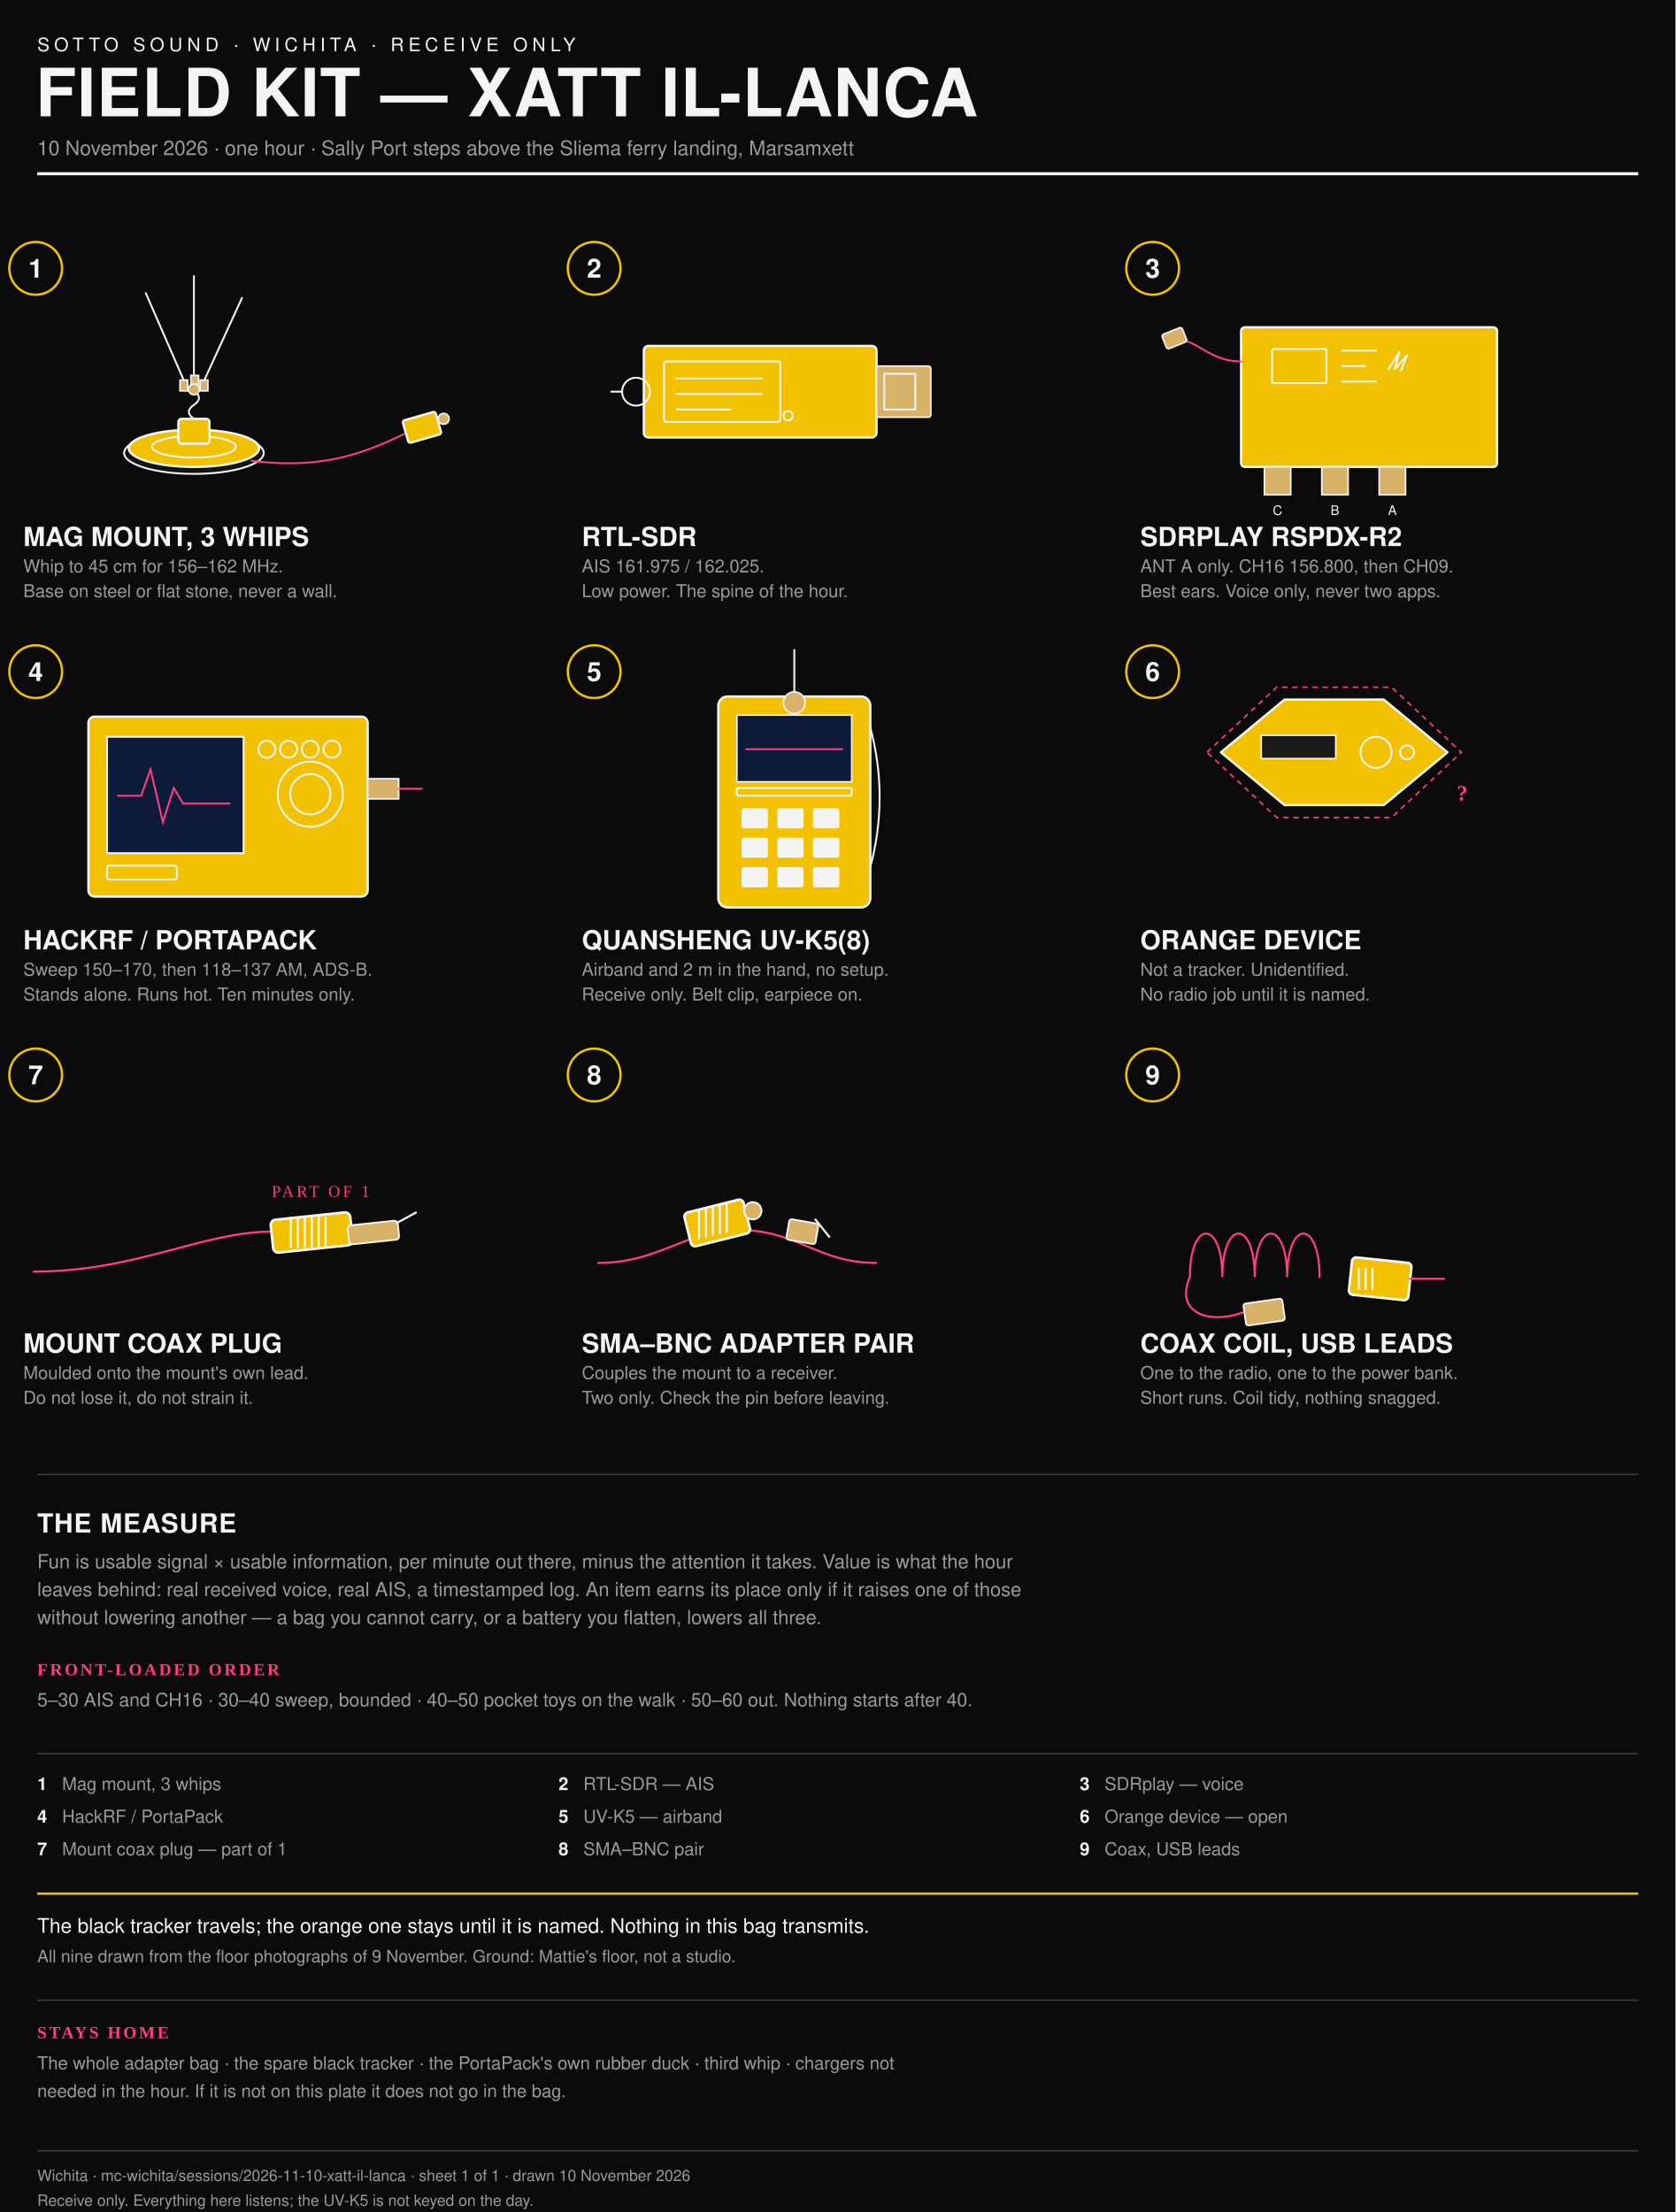
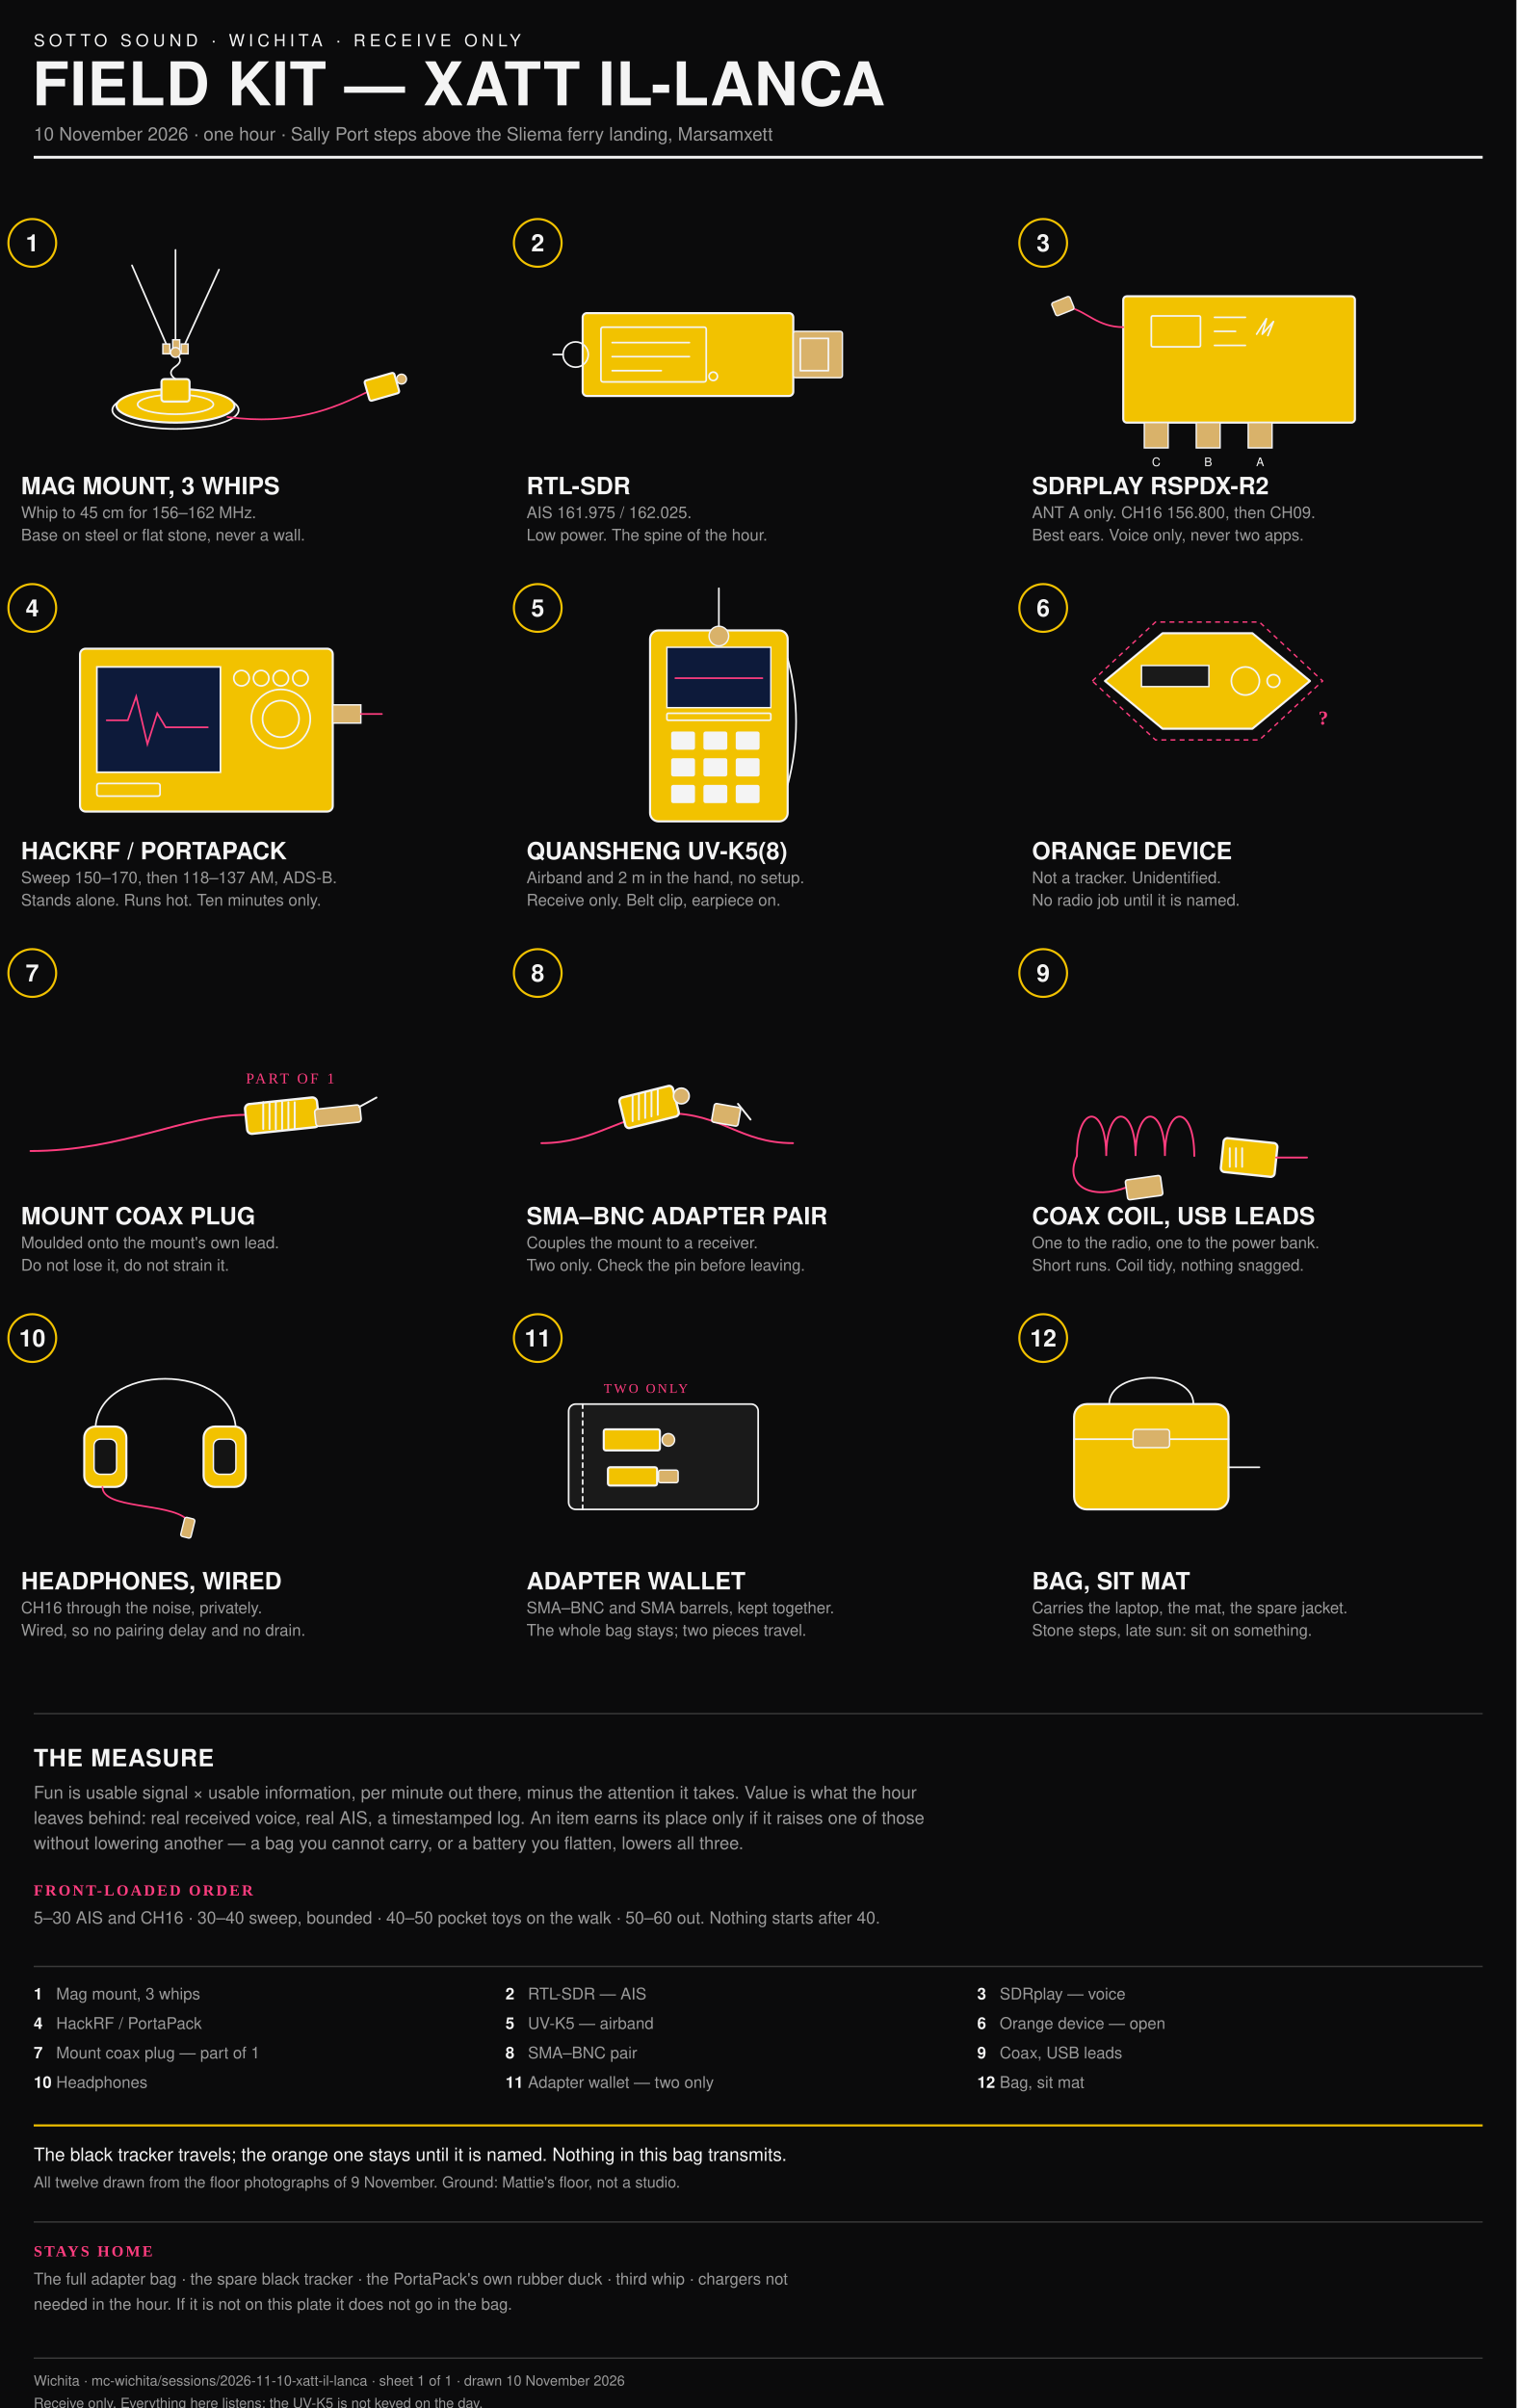
- <svg xmlns="http://www.w3.org/2000/svg" width="2160" height="2852" viewBox="0 0 2160 2852">
+ <svg xmlns="http://www.w3.org/2000/svg" width="2160" height="3430" viewBox="0 0 2160 3430">
  <style>
  .bg{fill:#0b0b0c}
  .t{fill:#f4f4f4;font-family:'Helvetica Neue',Helvetica,Arial,sans-serif}
  .g{fill:#9a9a9a;font-family:'Helvetica Neue',Helvetica,Arial,sans-serif}
  .pk{fill:#ff3d7f}
  .case{fill:#f2c200;stroke:#f4f4f4;stroke-width:3;stroke-linejoin:round}
  .ln{fill:none;stroke:#f4f4f4;stroke-width:2.4;stroke-linecap:round;stroke-linejoin:round}
  .wire{fill:none;stroke:#ff3d7f;stroke-width:2.4;stroke-linecap:round}
  .gold{fill:#d9b26a;stroke:#f4f4f4;stroke-width:2}
  .dim{fill:none;stroke:#ff3d7f;stroke-width:2;stroke-dasharray:7 6}
</style>
-   <rect class="bg" width="2160" height="2852" />
+   <rect class="bg" width="2160" height="3430" />
  <text class="t" x="48" y="66" font-size="24" letter-spacing="6">SOTTO SOUND · WICHITA · RECEIVE ONLY</text>
  <text class="t" x="46" y="150" font-size="86" font-weight="700" letter-spacing="1">FIELD KIT — XATT IL-LANCA</text>
  <text class="g" x="48" y="200" font-size="26">10 November 2026 · one hour · Sally Port steps above the Sliema ferry landing, Marsamxett</text>
  <rect x="48" y="222" width="2064" height="4" fill="#f4f4f4" />
  <g transform="translate(0,300)">
    <circle cx="46" cy="46" r="34" fill="#0b0b0c" stroke="#f2c200" stroke-width="3" />
    <text class="t" x="46" y="58" font-size="34" font-weight="700" text-anchor="middle">1</text>
    <g transform="translate(20,26)">
      <ellipse cx="230" cy="258" rx="90" ry="27" fill="#141414" stroke="#f4f4f4" stroke-width="2.4" />
      <ellipse class="case" cx="230" cy="252" rx="84" ry="24" />
      <ellipse class="ln" cx="230" cy="250" rx="54" ry="14" />
      <rect class="case" x="210" y="214" width="40" height="32" rx="4" />
      <path class="ln" d="M230 214 q-13 -9 0 -18 q13 -9 0 -18" />
      <path class="ln" stroke-width="4" d="M222 176 L168 52" />
      <path class="ln" stroke-width="4" d="M230 172 L230 30" />
      <path class="ln" stroke-width="4" d="M238 176 L292 58" />
      <rect class="gold" x="212" y="164" width="10" height="14" />
      <rect class="gold" x="238" y="164" width="10" height="14" />
      <rect class="gold" x="226" y="158" width="10" height="14" />
      <circle class="gold" cx="230" cy="176" r="7" />
      <path class="wire" d="M304 268 C 396 280, 452 258, 508 230" />
      <rect class="case" x="502" y="210" width="44" height="30" rx="3" transform="rotate(-16 524 225)" />
      <circle class="gold" cx="552" cy="214" r="7" />
    </g>
    <text class="t" x="30" y="404" font-size="34" font-weight="700">MAG MOUNT, 3 WHIPS</text>
    <text class="g" x="30" y="438" font-size="23">Whip to 45 cm for 156–162 MHz.</text>
    <text class="g" x="30" y="470" font-size="23">Base on steel or flat stone, never a wall.</text>
  </g>
  <g transform="translate(720,300)">
    <circle cx="46" cy="46" r="34" fill="#0b0b0c" stroke="#f2c200" stroke-width="3" />
    <text class="t" x="46" y="58" font-size="34" font-weight="700" text-anchor="middle">2</text>
    <g transform="translate(40,40)">
      <rect class="case" x="70" y="106" width="300" height="118" rx="6" />
      <rect class="ln" x="96" y="126" width="150" height="78" rx="3" />
      <path class="ln" d="M112 148 h110 M112 168 h110 M112 188 h70" />
      <rect class="gold" x="370" y="132" width="70" height="66" rx="3" />
      <rect class="ln" x="380" y="142" width="40" height="46" />
      <circle class="ln" cx="60" cy="165" r="18" />
      <path class="ln" d="M42 165 h-14" />
      <circle class="ln" cx="256" cy="196" r="6" />
    </g>
    <text class="t" x="30" y="404" font-size="34" font-weight="700">RTL-SDR</text>
    <text class="g" x="30" y="438" font-size="23">AIS 161.975 / 162.025.</text>
    <text class="g" x="30" y="470" font-size="23">Low power. The spine of the hour.</text>
  </g>
  <g transform="translate(1440,300)">
    <circle cx="46" cy="46" r="34" fill="#0b0b0c" stroke="#f2c200" stroke-width="3" />
    <text class="t" x="46" y="58" font-size="34" font-weight="700" text-anchor="middle">3</text>
    <g transform="translate(50,26)">
      <rect class="case" x="110" y="96" width="330" height="180" rx="5" />
      <path class="ln" d="M300 150 l14 -22 l-6 22 l16 -18 l-8 20" />
      <rect class="ln" x="150" y="124" width="70" height="44" rx="2" />
      <path class="ln" d="M240 126 h44 M240 146 h30 M240 166 h44" />
      <rect class="gold" x="140" y="276" width="34" height="36" />
      <rect class="gold" x="214" y="276" width="34" height="36" />
      <rect class="gold" x="288" y="276" width="34" height="36" />
      <text class="t" x="157" y="338" font-size="17" text-anchor="middle">C</text>
      <text class="t" x="231" y="338" font-size="17" text-anchor="middle">B</text>
      <text class="t" x="305" y="338" font-size="17" text-anchor="middle">A</text>
      <path class="wire" d="M110 140 C 74 140, 58 118, 34 112" />
      <rect class="gold" x="10" y="100" width="28" height="20" rx="3" transform="rotate(-22 24 110)" />
    </g>
    <text class="t" x="30" y="404" font-size="34" font-weight="700">SDRPLAY RSPDX-R2</text>
    <text class="g" x="30" y="438" font-size="23">ANT A only. CH16 156.800, then CH09.</text>
    <text class="g" x="30" y="470" font-size="23">Best ears. Voice only, never two apps.</text>
  </g>
  <g transform="translate(0,820)">
    <circle cx="46" cy="46" r="34" fill="#0b0b0c" stroke="#f2c200" stroke-width="3" />
    <text class="t" x="46" y="58" font-size="34" font-weight="700" text-anchor="middle">4</text>
    <g transform="translate(28,34)">
      <rect class="case" x="86" y="70" width="360" height="232" rx="8" />
      <rect x="110" y="96" width="176" height="150" fill="#0d1a3a" stroke="#f4f4f4" stroke-width="2.4" />
      <path class="wire" d="M124 172 h30 l12 -34 l16 68 l14 -44 l12 20 h60" />
      <circle class="ln" cx="372" cy="170" r="42" />
      <circle class="ln" cx="372" cy="170" r="26" />
      <circle class="ln" cx="316" cy="112" r="11" />
      <circle class="ln" cx="344" cy="112" r="11" />
      <circle class="ln" cx="372" cy="112" r="11" />
      <circle class="ln" cx="400" cy="112" r="11" />
      <rect class="gold" x="446" y="150" width="40" height="26" />
      <path class="wire" d="M486 163 h30" />
      <rect class="ln" x="110" y="262" width="90" height="18" rx="3" />
    </g>
    <text class="t" x="30" y="404" font-size="34" font-weight="700">HACKRF / PORTAPACK</text>
    <text class="g" x="30" y="438" font-size="23">Sweep 150–170, then 118–137 AM, ADS-B.</text>
    <text class="g" x="30" y="470" font-size="23">Stands alone. Runs hot. Ten minutes only.</text>
  </g>
  <g transform="translate(720,820)">
    <circle cx="46" cy="46" r="34" fill="#0b0b0c" stroke="#f2c200" stroke-width="3" />
    <text class="t" x="46" y="58" font-size="34" font-weight="700" text-anchor="middle">5</text>
    <g transform="translate(60,26)">
      <rect class="case" x="146" y="52" width="196" height="272" rx="12" />
      <rect x="170" y="76" width="148" height="86" fill="#0d1a3a" stroke="#f4f4f4" stroke-width="2" />
      <path class="wire" d="M182 120 h124" />
      <circle class="gold" cx="244" cy="60" r="14" />
      <path class="ln" d="M244 46 L244 -8" />
      <rect class="ln" x="170" y="170" width="148" height="10" rx="2" />
      <g fill="#f4f4f4">
        <rect x="176" y="196" width="34" height="26" rx="3" />
        <rect x="222" y="196" width="34" height="26" rx="3" />
        <rect x="268" y="196" width="34" height="26" rx="3" />
        <rect x="176" y="234" width="34" height="26" rx="3" />
        <rect x="222" y="234" width="34" height="26" rx="3" />
        <rect x="268" y="234" width="34" height="26" rx="3" />
        <rect x="176" y="272" width="34" height="26" rx="3" />
        <rect x="222" y="272" width="34" height="26" rx="3" />
        <rect x="268" y="272" width="34" height="26" rx="3" />
      </g>
      <path class="ln" d="M342 92 q24 90 0 180" />
    </g>
    <text class="t" x="30" y="404" font-size="34" font-weight="700">QUANSHENG UV-K5(8)</text>
    <text class="g" x="30" y="438" font-size="23">Airband and 2 m in the hand, no setup.</text>
    <text class="g" x="30" y="470" font-size="23">Receive only. Belt clip, earpiece on.</text>
  </g>
  <g transform="translate(1440,820)">
    <circle cx="46" cy="46" r="34" fill="#0b0b0c" stroke="#f2c200" stroke-width="3" />
    <text class="t" x="46" y="58" font-size="34" font-weight="700" text-anchor="middle">6</text>
    <g transform="translate(120,54)">
      <path class="dim" d="M-4 96 L86 12 L234 12 L324 96 L234 180 L86 180 Z" fill="none" />
      <path class="case" d="M14 96 L96 28 L224 28 L306 96 L224 164 L96 164 Z" />
      <rect x="66" y="74" width="96" height="30" fill="#1a1a1a" stroke="#f4f4f4" stroke-width="2" />
      <circle class="ln" cx="214" cy="96" r="20" />
      <circle class="ln" cx="254" cy="96" r="9" />
      <text class="pk" x="318" y="158" font-size="28" font-weight="700">?</text>
    </g>
    <text class="t" x="30" y="404" font-size="34" font-weight="700">ORANGE DEVICE</text>
    <text class="g" x="30" y="438" font-size="23">Not a tracker. Unidentified.</text>
    <text class="g" x="30" y="470" font-size="23">No radio job until it is named.</text>
  </g>
  <g transform="translate(0,1340)">
    <circle cx="46" cy="46" r="34" fill="#0b0b0c" stroke="#f2c200" stroke-width="3" />
    <text class="t" x="46" y="58" font-size="34" font-weight="700" text-anchor="middle">7</text>
    <g transform="translate(30,80) scale(1.12)">
      <path class="wire" d="M12 196 C 130 196, 206 150, 286 150" />
      <rect class="case" x="286" y="132" width="92" height="38" rx="6" transform="rotate(-6 332 151)" />
      <g class="ln" stroke-width="2">
        <path d="M308 134 v34 M316 134 v34 M324 134 v34 M332 134 v34 M340 134 v34 M348 134 v34" />
      </g>
      <rect class="gold" x="374" y="140" width="58" height="22" rx="4" transform="rotate(-6 403 151)" />
      <path class="ln" d="M430 140 l22 -12" />
      <text class="pk" x="286" y="110" font-size="19" letter-spacing="3">PART OF 1</text>
    </g>
    <text class="t" x="30" y="404" font-size="34" font-weight="700">MOUNT COAX PLUG</text>
    <text class="g" x="30" y="438" font-size="23">Moulded onto the mount's own lead.</text>
    <text class="g" x="30" y="470" font-size="23">Do not lose it, do not strain it.</text>
  </g>
  <g transform="translate(720,1340)">
    <circle cx="46" cy="46" r="34" fill="#0b0b0c" stroke="#f2c200" stroke-width="3" />
    <text class="t" x="46" y="58" font-size="34" font-weight="700" text-anchor="middle">8</text>
    <g transform="translate(40,80) scale(1.12)">
      <path class="wire" d="M10 186 C 80 186, 112 148, 170 148 C 240 148, 262 186, 330 186" />
      <rect class="case" x="112" y="120" width="70" height="40" rx="5" transform="rotate(-14 147 140)" />
      <g class="ln" stroke-width="2">
        <path d="M126 126 v32 M134 124 v32 M142 122 v32 M150 120 v32 M158 118 v32" />
      </g>
      <circle class="gold" cx="188" cy="126" r="10" />
      <rect class="gold" x="228" y="138" width="34" height="24" rx="3" transform="rotate(10 245 150)" />
      <path class="ln" d="M260 136 l16 20" />
    </g>
    <text class="t" x="30" y="404" font-size="34" font-weight="700">SMA–BNC ADAPTER PAIR</text>
    <text class="g" x="30" y="438" font-size="23">Couples the mount to a receiver.</text>
    <text class="g" x="30" y="470" font-size="23">Two only. Check the pin before leaving.</text>
  </g>
  <g transform="translate(1440,1340)">
    <circle cx="46" cy="46" r="34" fill="#0b0b0c" stroke="#f2c200" stroke-width="3" />
    <text class="t" x="46" y="58" font-size="34" font-weight="700" text-anchor="middle">9</text>
    <g transform="translate(50,80) scale(1.1)">
      <path class="wire" d="M40 206 c0 -68 38 -68 38 0 c0 -68 38 -68 38 0 c0 -68 38 -68 38 0 c0 -68 38 -68 38 0" />
      <path class="wire" d="M40 206 C 22 246, 60 264, 106 246" />
      <rect class="gold" x="104" y="234" width="46" height="26" rx="3" transform="rotate(-8 127 247)" />
      <rect class="case" x="228" y="186" width="70" height="44" rx="5" transform="rotate(6 263 208)" />
      <path class="ln" d="M238 196 v24 M246 196 v24 M254 196 v24" />
      <path class="wire" d="M298 208 h40" />
    </g>
    <text class="t" x="30" y="404" font-size="34" font-weight="700">COAX COIL, USB LEADS</text>
    <text class="g" x="30" y="438" font-size="23">One to the radio, one to the power bank.</text>
    <text class="g" x="30" y="470" font-size="23">Short runs. Coil tidy, nothing snagged.</text>
  </g>
-   <rect x="48" y="1900" width="2064" height="2" fill="#3a3a3a" />
-   <text class="t" x="48" y="1976" font-size="34" font-weight="700" letter-spacing="1">THE MEASURE</text>
-   <text class="g" x="48" y="2022" font-size="25">Fun is usable signal × usable information, per minute out there, minus the attention it takes. Value is what the hour</text>
-   <text class="g" x="48" y="2058" font-size="25">leaves behind: real received voice, real AIS, a timestamped log. An item earns its place only if it raises one of those</text>
-   <text class="g" x="48" y="2094" font-size="25">without lowering another — a bag you cannot carry, or a battery you flatten, lowers all three.</text>
-   <text class="pk" x="48" y="2160" font-size="22" font-weight="700" letter-spacing="3">FRONT-LOADED ORDER</text>
-   <text class="g" x="48" y="2200" font-size="24">5–30 AIS and CH16 · 30–40 sweep, bounded · 40–50 pocket toys on the walk · 50–60 out. Nothing starts after 40.</text>
-   <rect x="48" y="2260" width="2064" height="2" fill="#3a3a3a" />
-   <g font-size="23">
-     <text class="t" x="48" y="2308" font-weight="700">1</text>
-     <text class="g" x="80" y="2308">Mag mount, 3 whips</text>
-     <text class="t" x="720" y="2308" font-weight="700">2</text>
-     <text class="g" x="752" y="2308">RTL-SDR — AIS</text>
-     <text class="t" x="1392" y="2308" font-weight="700">3</text>
-     <text class="g" x="1424" y="2308">SDRplay — voice</text>
-     <text class="t" x="48" y="2350" font-weight="700">4</text>
-     <text class="g" x="80" y="2350">HackRF / PortaPack</text>
-     <text class="t" x="720" y="2350" font-weight="700">5</text>
-     <text class="g" x="752" y="2350">UV-K5 — airband</text>
-     <text class="t" x="1392" y="2350" font-weight="700">6</text>
-     <text class="g" x="1424" y="2350">Orange device — open</text>
-     <text class="t" x="48" y="2392" font-weight="700">7</text>
-     <text class="g" x="80" y="2392">Mount coax plug — part of 1</text>
-     <text class="t" x="720" y="2392" font-weight="700">8</text>
-     <text class="g" x="752" y="2392">SMA–BNC pair</text>
-     <text class="t" x="1392" y="2392" font-weight="700">9</text>
-     <text class="g" x="1424" y="2392">Coax, USB leads</text>
-   </g>
-   <rect x="48" y="2440" width="2064" height="3" fill="#f2c200" />
-   <text class="t" x="48" y="2492" font-size="26">The black tracker travels; the orange one stays until it is named. Nothing in this bag transmits.</text>
-   <text class="g" x="48" y="2530" font-size="22">All nine drawn from the floor photographs of 9 November. Ground: Mattie's floor, not a studio.</text>
-   <rect x="48" y="2578" width="2064" height="2" fill="#3a3a3a" />
-   <text class="pk" x="48" y="2628" font-size="22" font-weight="700" letter-spacing="3">STAYS HOME</text>
-   <text class="g" x="48" y="2668" font-size="23">The whole adapter bag · the spare black tracker · the PortaPack's own rubber duck · third whip · chargers not</text>
-   <text class="g" x="48" y="2704" font-size="23">needed in the hour. If it is not on this plate it does not go in the bag.</text>
-   <rect x="48" y="2772" width="2064" height="2" fill="#3a3a3a" />
-   <text class="g" x="48" y="2812" font-size="20">Wichita · mc-wichita/sessions/2026-11-10-xatt-il-lanca · sheet 1 of 1 · drawn 10 November 2026</text>
-   <text class="g" x="48" y="2844" font-size="20">Receive only. Everything here listens; the UV-K5 is not keyed on the day.</text>
+   <g transform="translate(0,1860)">
+     <circle cx="46" cy="46" r="34" fill="#0b0b0c" stroke="#f2c200" stroke-width="3" />
+     <text class="t" x="46" y="58" font-size="34" font-weight="700" text-anchor="middle">10</text>
+     <g transform="translate(90,26)">
+       <path class="ln" stroke-width="6" d="M46 156 C 40 52, 250 52, 246 156" />
+       <rect class="case" x="30" y="146" width="60" height="86" rx="16" />
+       <rect class="case" x="200" y="146" width="60" height="86" rx="16" />
+       <rect x="44" y="164" width="32" height="50" rx="9" fill="#141414" stroke="#f4f4f4" stroke-width="2" />
+       <rect x="214" y="164" width="32" height="50" rx="9" fill="#141414" stroke="#f4f4f4" stroke-width="2" />
+       <path class="wire" d="M56 232 C 56 264, 150 254, 176 278" />
+       <rect class="gold" x="170" y="276" width="15" height="28" rx="3" transform="rotate(14 177 290)" />
+     </g>
+     <text class="t" x="30" y="404" font-size="34" font-weight="700">HEADPHONES, WIRED</text>
+     <text class="g" x="30" y="438" font-size="23">CH16 through the noise, privately.</text>
+     <text class="g" x="30" y="470" font-size="23">Wired, so no pairing delay and no drain.</text>
+   </g>
+   <g transform="translate(720,1860)">
+     <circle cx="46" cy="46" r="34" fill="#0b0b0c" stroke="#f2c200" stroke-width="3" />
+     <text class="t" x="46" y="58" font-size="34" font-weight="700" text-anchor="middle">11</text>
+     <g transform="translate(60,80)">
+       <rect x="30" y="60" width="270" height="150" rx="10" fill="#1a1a1a" />
+       <rect class="ln" x="30" y="60" width="270" height="150" rx="10" />
+       <path class="ln" stroke-dasharray="6 6" d="M50 60 v150" />
+       <rect class="case" x="80" y="96" width="80" height="30" rx="3" />
+       <circle class="gold" cx="172" cy="111" r="9" />
+       <rect class="case" x="86" y="150" width="70" height="26" rx="3" />
+       <rect class="gold" x="158" y="154" width="28" height="18" rx="3" />
+       <text class="pk" x="80" y="44" font-size="19" letter-spacing="3">TWO ONLY</text>
+     </g>
+     <text class="t" x="30" y="404" font-size="34" font-weight="700">ADAPTER WALLET</text>
+     <text class="g" x="30" y="438" font-size="23">SMA–BNC and SMA barrels, kept together.</text>
+     <text class="g" x="30" y="470" font-size="23">The whole bag stays; two pieces travel.</text>
+   </g>
+   <g transform="translate(1440,1860)">
+     <circle cx="46" cy="46" r="34" fill="#0b0b0c" stroke="#f2c200" stroke-width="3" />
+     <text class="t" x="46" y="58" font-size="34" font-weight="700" text-anchor="middle">12</text>
+     <g transform="translate(70,80)">
+       <path class="ln" stroke-width="5" d="M70 60 C 70 10, 190 10, 190 60" />
+       <rect class="case" x="20" y="60" width="220" height="150" rx="18" />
+       <path class="ln" d="M20 110 h220" />
+       <rect class="gold" x="104" y="96" width="52" height="26" rx="4" />
+       <path class="ln" d="M240 150 h44" />
+     </g>
+     <text class="t" x="30" y="404" font-size="34" font-weight="700">BAG, SIT MAT</text>
+     <text class="g" x="30" y="438" font-size="23">Carries the laptop, the mat, the spare jacket.</text>
+     <text class="g" x="30" y="470" font-size="23">Stone steps, late sun: sit on something.</text>
+   </g>
+   <g transform="translate(0,540)">
+     <rect x="48" y="1900" width="2064" height="2" fill="#3a3a3a" />
+     <text class="t" x="48" y="1976" font-size="34" font-weight="700" letter-spacing="1">THE MEASURE</text>
+     <text class="g" x="48" y="2022" font-size="25">Fun is usable signal × usable information, per minute out there, minus the attention it takes. Value is what the hour</text>
+     <text class="g" x="48" y="2058" font-size="25">leaves behind: real received voice, real AIS, a timestamped log. An item earns its place only if it raises one of those</text>
+     <text class="g" x="48" y="2094" font-size="25">without lowering another — a bag you cannot carry, or a battery you flatten, lowers all three.</text>
+     <text class="pk" x="48" y="2160" font-size="22" font-weight="700" letter-spacing="3">FRONT-LOADED ORDER</text>
+     <text class="g" x="48" y="2200" font-size="24">5–30 AIS and CH16 · 30–40 sweep, bounded · 40–50 pocket toys on the walk · 50–60 out. Nothing starts after 40.</text>
+     <rect x="48" y="2260" width="2064" height="2" fill="#3a3a3a" />
+     <g font-size="23">
+       <text class="t" x="48" y="2308" font-weight="700">1</text>
+       <text class="g" x="80" y="2308">Mag mount, 3 whips</text>
+       <text class="t" x="720" y="2308" font-weight="700">2</text>
+       <text class="g" x="752" y="2308">RTL-SDR — AIS</text>
+       <text class="t" x="1392" y="2308" font-weight="700">3</text>
+       <text class="g" x="1424" y="2308">SDRplay — voice</text>
+       <text class="t" x="48" y="2350" font-weight="700">4</text>
+       <text class="g" x="80" y="2350">HackRF / PortaPack</text>
+       <text class="t" x="720" y="2350" font-weight="700">5</text>
+       <text class="g" x="752" y="2350">UV-K5 — airband</text>
+       <text class="t" x="1392" y="2350" font-weight="700">6</text>
+       <text class="g" x="1424" y="2350">Orange device — open</text>
+       <text class="t" x="48" y="2392" font-weight="700">7</text>
+       <text class="g" x="80" y="2392">Mount coax plug — part of 1</text>
+       <text class="t" x="720" y="2392" font-weight="700">8</text>
+       <text class="g" x="752" y="2392">SMA–BNC pair</text>
+       <text class="t" x="1392" y="2392" font-weight="700">9</text>
+       <text class="g" x="1424" y="2392">Coax, USB leads</text>
+       <text class="t" x="48" y="2434" font-weight="700">10</text>
+       <text class="g" x="80" y="2434">Headphones</text>
+       <text class="t" x="720" y="2434" font-weight="700">11</text>
+       <text class="g" x="752" y="2434">Adapter wallet — two only</text>
+       <text class="t" x="1392" y="2434" font-weight="700">12</text>
+       <text class="g" x="1424" y="2434">Bag, sit mat</text>
+     </g>
+     <rect x="48" y="2486" width="2064" height="3" fill="#f2c200" />
+     <text class="t" x="48" y="2538" font-size="26">The black tracker travels; the orange one stays until it is named. Nothing in this bag transmits.</text>
+     <text class="g" x="48" y="2576" font-size="22">All twelve drawn from the floor photographs of 9 November. Ground: Mattie's floor, not a studio.</text>
+     <rect x="48" y="2624" width="2064" height="2" fill="#3a3a3a" />
+     <text class="pk" x="48" y="2674" font-size="22" font-weight="700" letter-spacing="3">STAYS HOME</text>
+     <text class="g" x="48" y="2714" font-size="23">The full adapter bag · the spare black tracker · the PortaPack's own rubber duck · third whip · chargers not</text>
+     <text class="g" x="48" y="2750" font-size="23">needed in the hour. If it is not on this plate it does not go in the bag.</text>
+     <rect x="48" y="2818" width="2064" height="2" fill="#3a3a3a" />
+     <text class="g" x="48" y="2858" font-size="20">Wichita · mc-wichita/sessions/2026-11-10-xatt-il-lanca · sheet 1 of 1 · drawn 10 November 2026</text>
+     <text class="g" x="48" y="2890" font-size="20">Receive only. Everything here listens; the UV-K5 is not keyed on the day.</text>
+   </g>
</svg>
